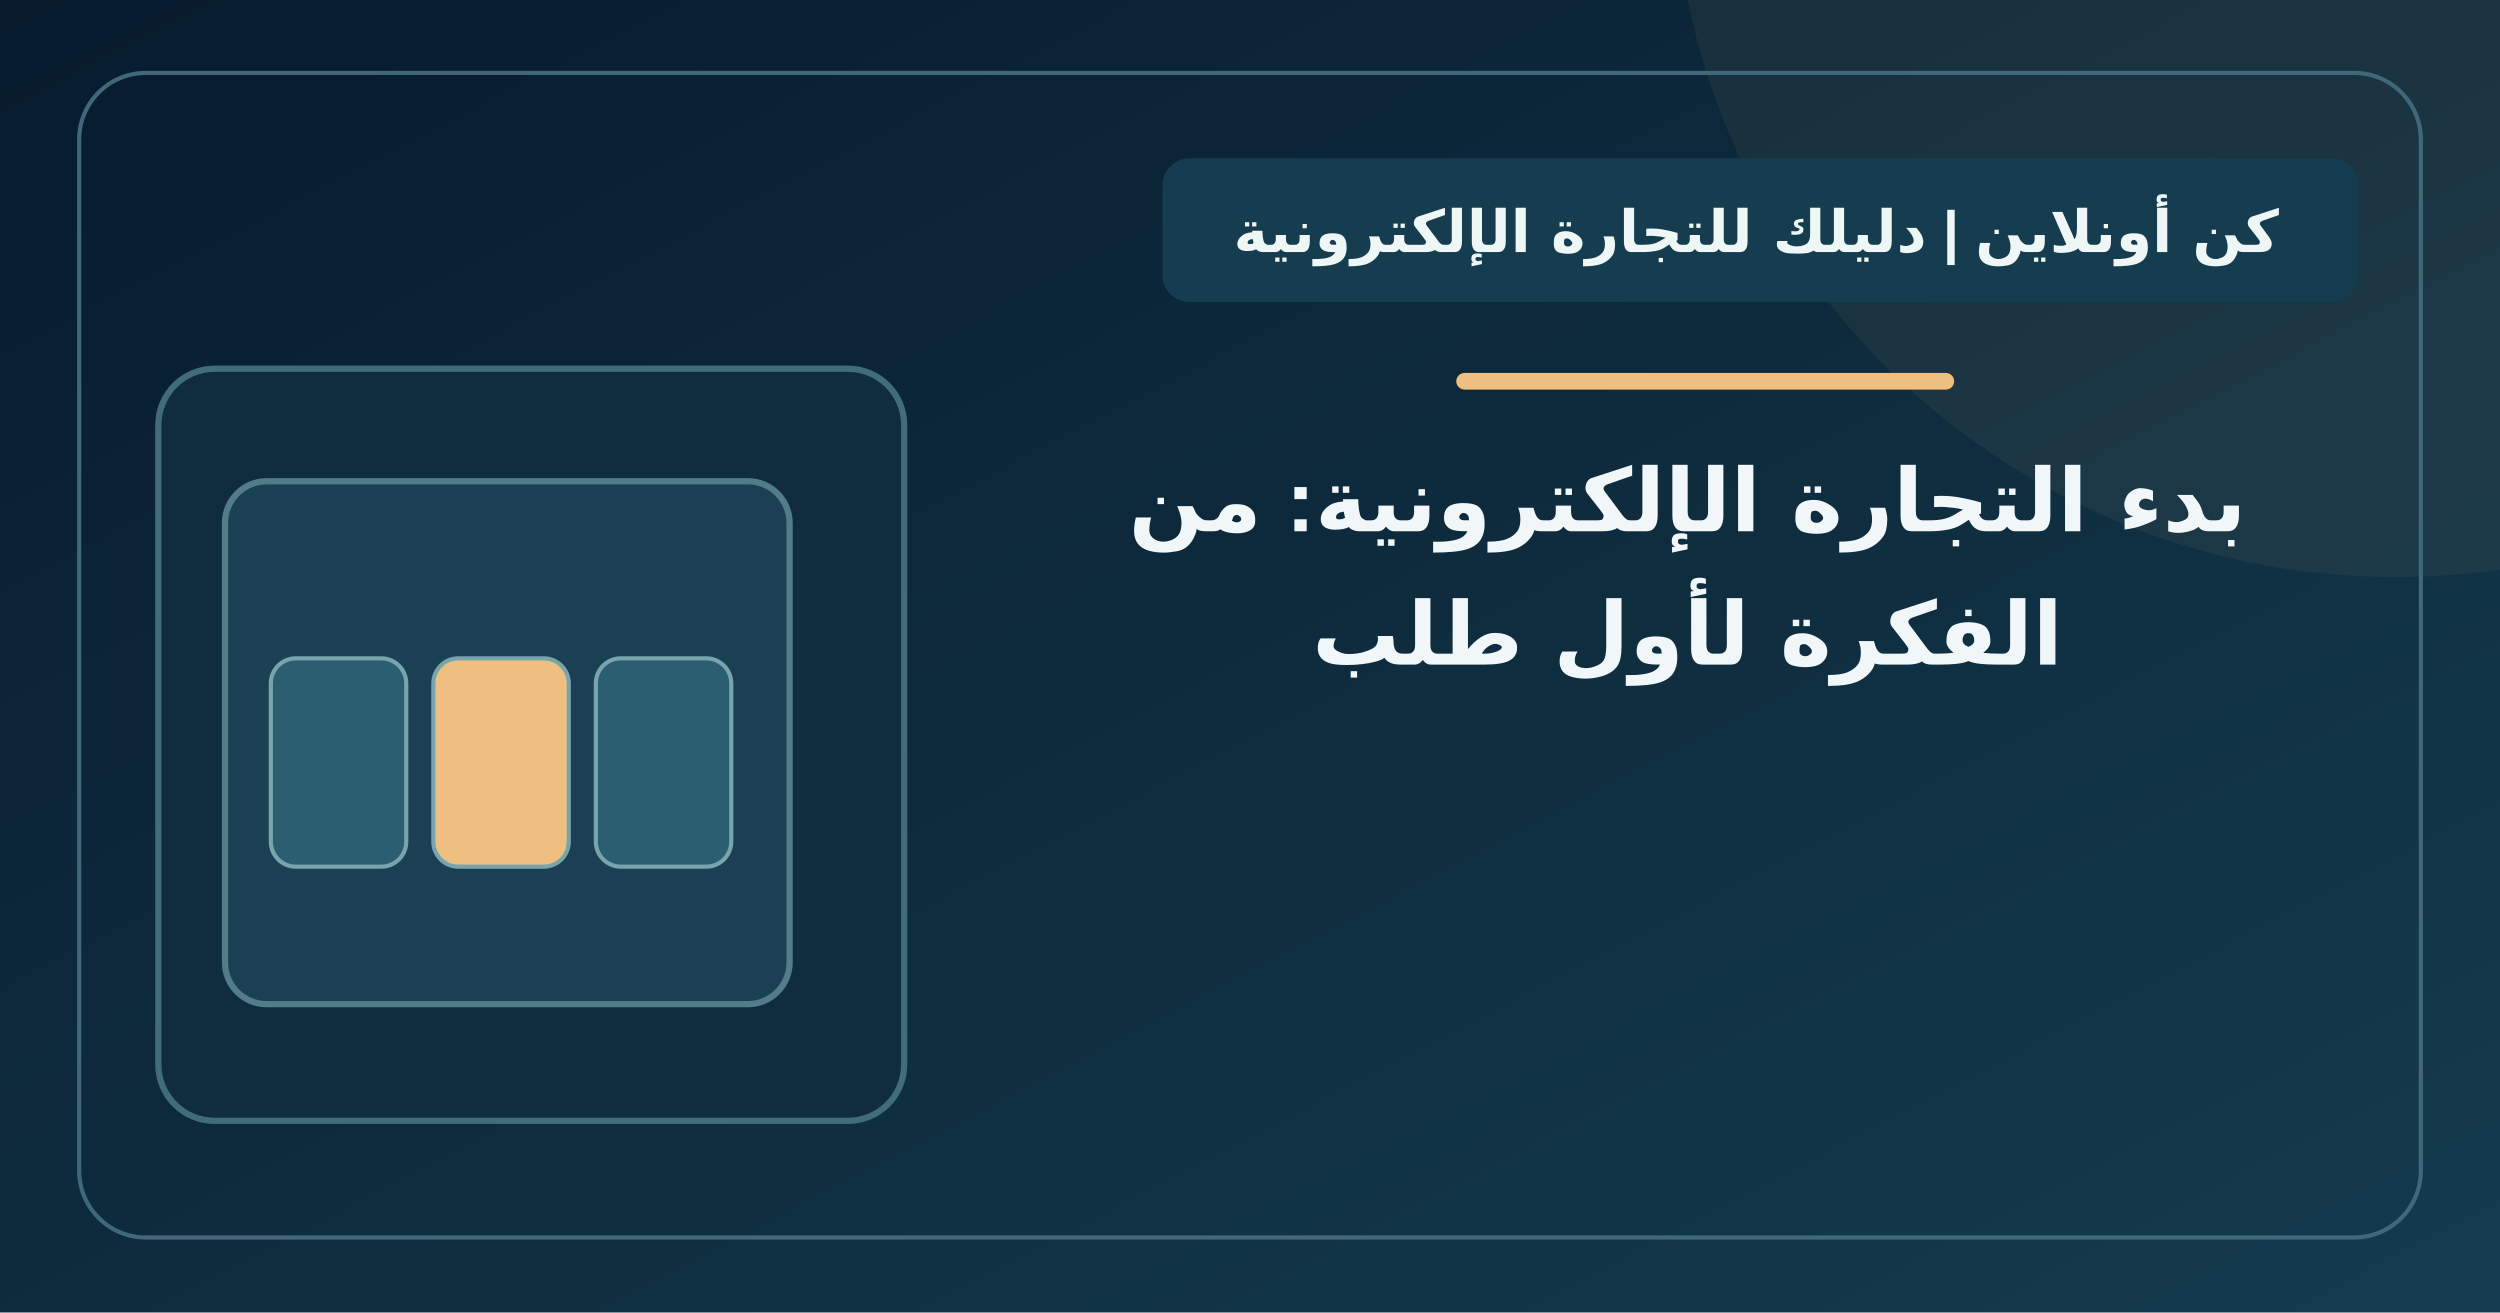
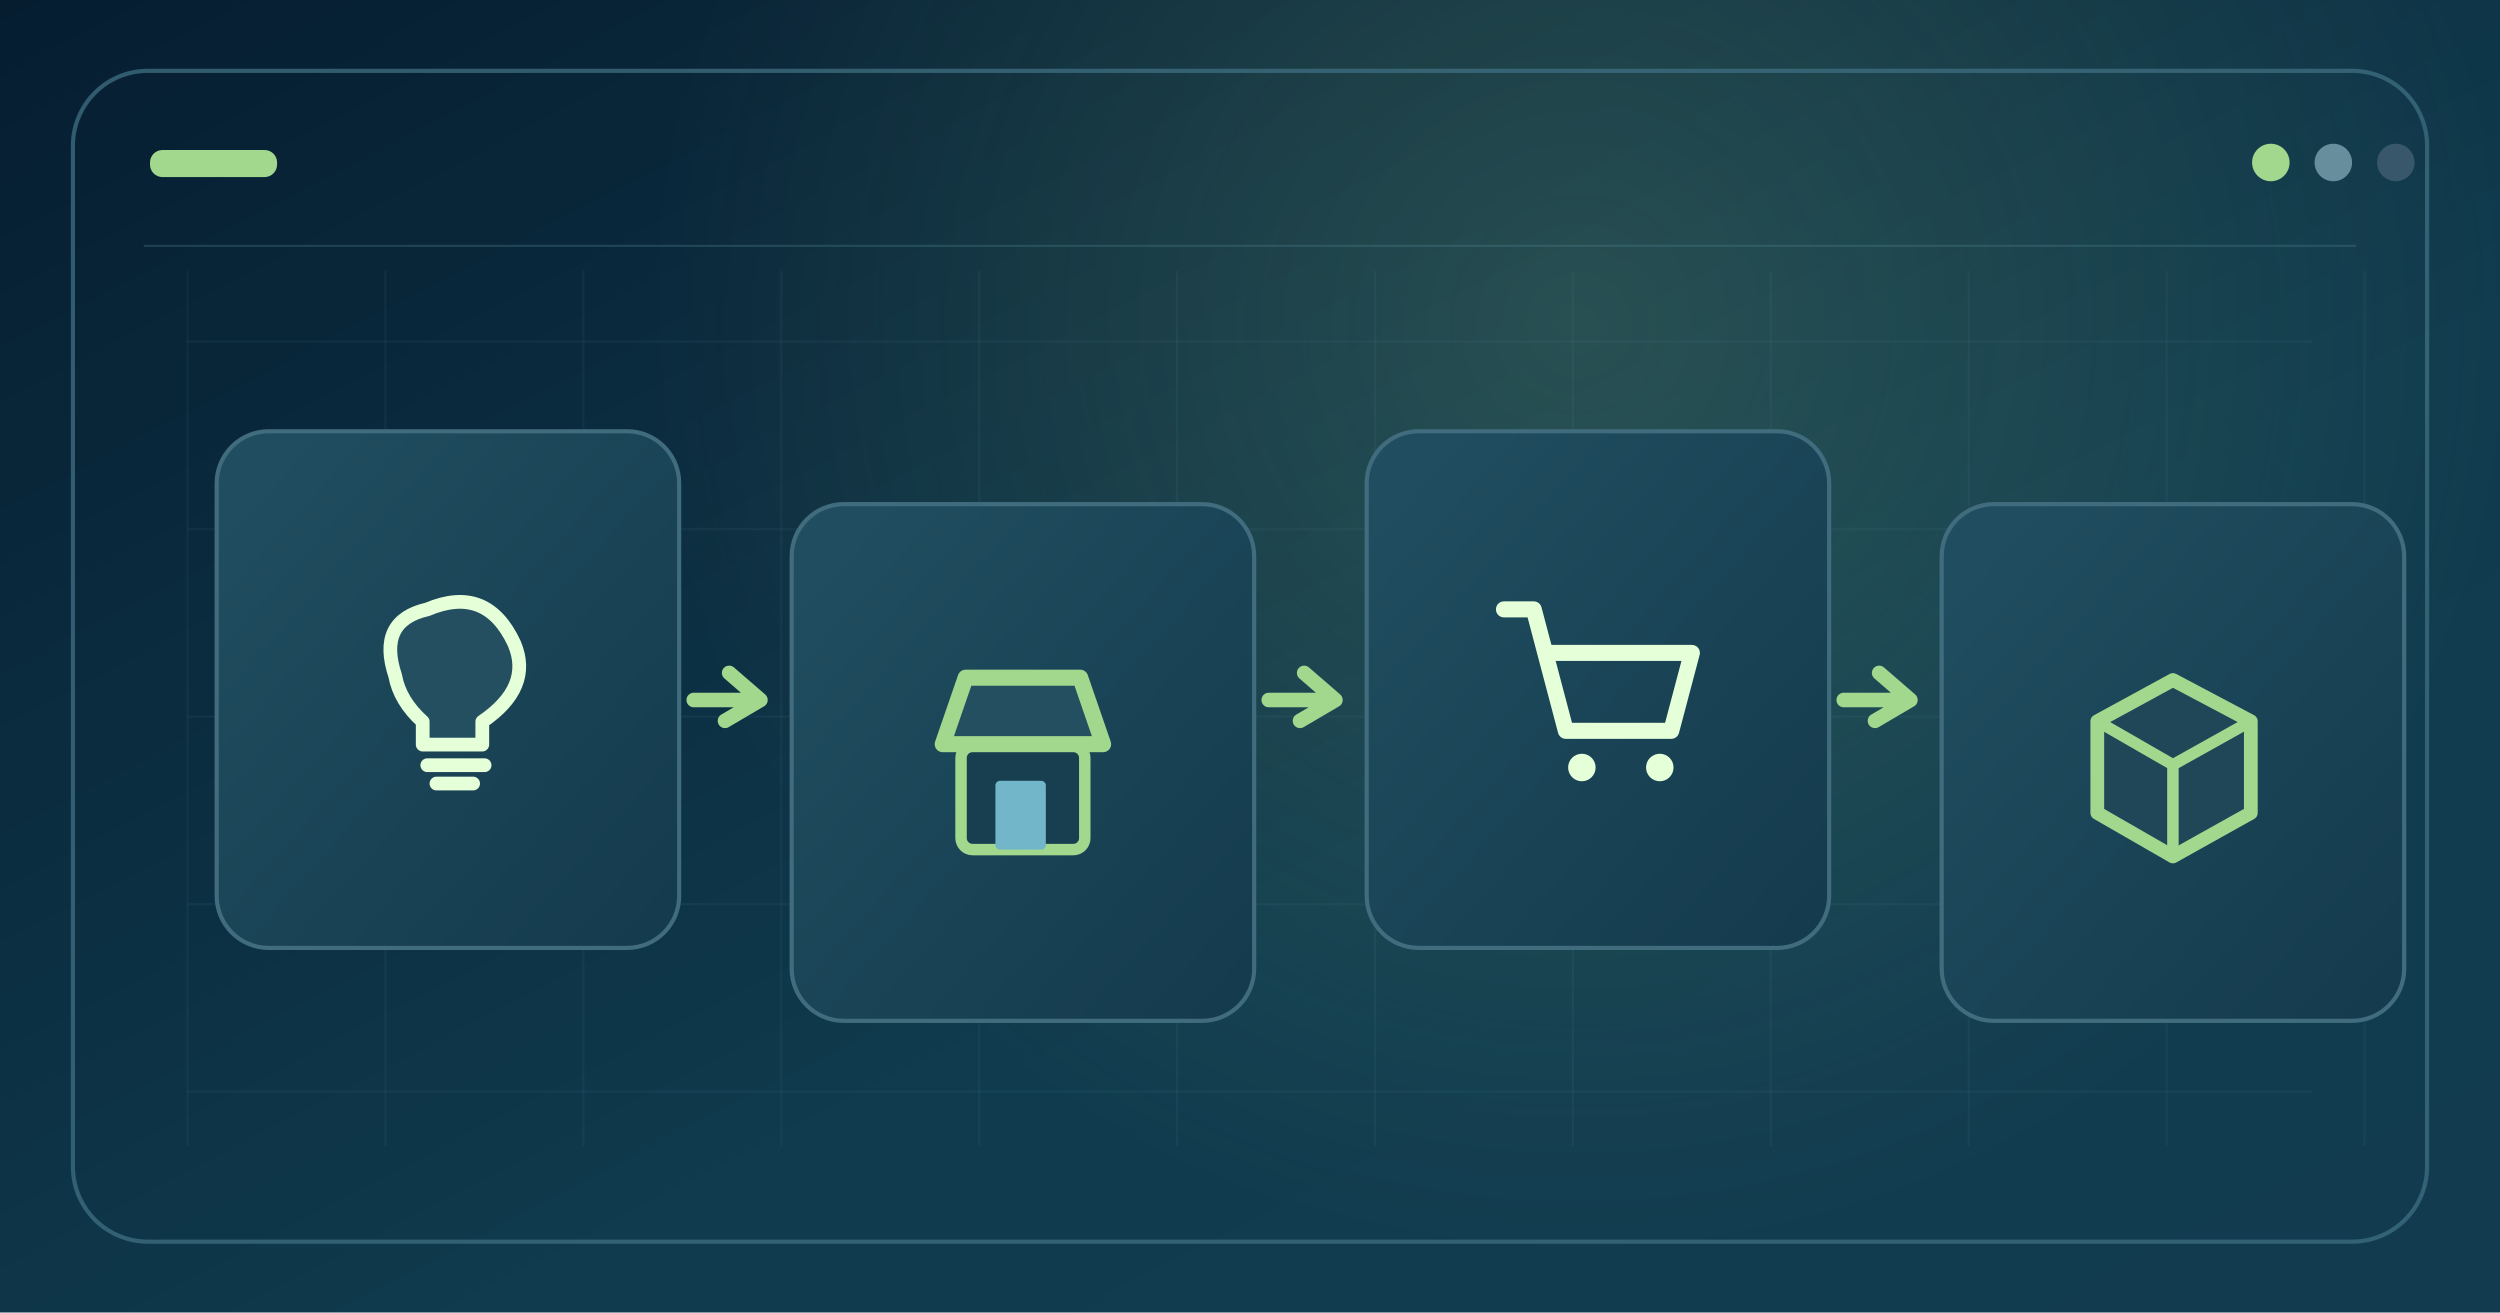
<svg xmlns="http://www.w3.org/2000/svg" width="1200" height="630" viewBox="0 0 1200 630" role="img" aria-labelledby="title desc">
  <defs>
-     <linearGradient id="g" x2="1" y2="1">
-       <stop stop-color="#071b2d" />
-       <stop offset="1" stop-color="#143c4e" />
+     <linearGradient id="back" x1="0" y1="0" x2="1" y2="1">
+       <stop stop-color="#061d30" />
+       <stop offset=".62" stop-color="#103b4e" />
+       <stop offset="1" stop-color="#123b50" />
    </linearGradient>
+     <linearGradient id="glass" x1="0" y1="0" x2="1" y2="1">
+       <stop stop-color="#214f61" />
+       <stop offset="1" stop-color="#143a4d" />
+     </linearGradient>
+     <radialGradient id="bloom">
+       <stop stop-color="#a2d78e" stop-opacity=".18" />
+       <stop offset="1" stop-color="#a2d78e" stop-opacity="0" />
+     </radialGradient>
  </defs>
-   <rect width="1200" height="630" fill="url(#g)" />
-   <circle cx="1150" cy="-70" r="347" fill="#efbf81" opacity=".06" />
-   <rect x="38" y="35" width="1124" height="559" rx="32" fill="none" stroke="#41677b" stroke-width="2" />
-   <rect x="76" y="177" width="358" height="361" rx="27" fill="#102c3f" stroke="#406d79" stroke-width="3" />
-   <rect x="108" y="231" width="271" height="251" rx="20" fill="#1c4053" stroke="#537c89" stroke-width="3" />
-   <rect x="130" y="316" width="65" height="100" rx="12" fill="#2c5e72" stroke="#78a4ad" stroke-width="2" />
-   <rect x="208" y="316" width="65" height="100" rx="12" fill="#efbf81" stroke="#78a4ad" stroke-width="2" />
-   <rect x="286" y="316" width="65" height="100" rx="12" fill="#2c5e72" stroke="#78a4ad" stroke-width="2" />
-   <rect x="558" y="76" width="574" height="69" rx="13" fill="#153d4f" />
-   <text x="843" y="121" text-anchor="middle" direction="rtl" font-family="Cairo,Tajawal,Arial,sans-serif" font-size="28" font-weight="700" fill="#eff6f6">كن أونلاين | دليلك للتجارة الإلكترونية</text>
-   <rect x="699" y="179" width="239" height="8" rx="4" fill="#efbf81" />
-   <text x="810" y="255" text-anchor="middle" direction="rtl" font-family="Cairo,Tajawal,Arial,sans-serif" font-size="42" font-weight="700" fill="#f1f7f9">بدء التجارة الإلكترونية: من</text>
-   <text x="810" y="319" text-anchor="middle" direction="rtl" font-family="Cairo,Tajawal,Arial,sans-serif" font-size="42" font-weight="700" fill="#f1f7f9">الفكرة لأول طلب</text>
+   <rect width="1200" height="630" fill="url(#back)" />
+   <circle cx="758" cy="156" r="450" fill="url(#bloom)" />
+   <rect x="35" y="34" width="1130" height="562" rx="36" fill="none" stroke="#3f6f81" stroke-width="2" opacity=".75" />
+   <path d="M69 118H1131" stroke="#4c7f8b" stroke-width="1" opacity=".34" />
+   <rect x="72" y="72" width="61" height="13" rx="6" fill="#a2d78e" />
+   <circle cx="1090" cy="78" r="9" fill="#a2d78e" />
+   <circle cx="1120" cy="78" r="9" fill="#668e9d" />
+   <circle cx="1150" cy="78" r="9" fill="#38576b" />
+   <g stroke="#508396" stroke-opacity=".10" stroke-width="1">
+     <path d="M90 130V550" />
+     <path d="M185 130V550" />
+     <path d="M280 130V550" />
+     <path d="M375 130V550" />
+     <path d="M470 130V550" />
+     <path d="M565 130V550" />
+     <path d="M660 130V550" />
+     <path d="M755 130V550" />
+     <path d="M850 130V550" />
+     <path d="M945 130V550" />
+     <path d="M1040 130V550" />
+     <path d="M1135 130V550" />
+     <path d="M90 164H1110" />
+     <path d="M90 254H1110" />
+     <path d="M90 344H1110" />
+     <path d="M90 434H1110" />
+     <path d="M90 524H1110" />
+   </g>
+   <rect x="104" y="207" width="222" height="248" rx="25" fill="url(#glass)" stroke="#416c7d" stroke-width="2" />
+   <g transform="translate(160 276) scale(1.1)">
+     <path d="M27 44Q19 20 41 15Q67 4 79 30Q87 49 65 64V74H39V64Q29 55 27 44ZM41 83H66" fill="#244f60" stroke="#e5ffd9" stroke-width="6" stroke-linecap="round" stroke-linejoin="round" />
+     <path d="M45 91H61" fill="none" stroke="#e5ffd9" stroke-width="6" stroke-linecap="round" stroke-linejoin="round" />
+   </g>
+   <path d="M333 336L365 336M350 323L365 336L348 346" fill="none" stroke="#a2d78e" stroke-width="7" stroke-linecap="round" stroke-linejoin="round" />
+   <rect x="380" y="242" width="222" height="248" rx="25" fill="url(#glass)" stroke="#416c7d" stroke-width="2" />
+   <g transform="translate(436 311) scale(1.1)">
+     <path d="M15 42L25 13H75L85 42Z" fill="#234f60" stroke="#a2d78e" stroke-width="7" stroke-linecap="round" stroke-linejoin="round" />
+     <rect x="23" y="43" width="54" height="45" rx="5" fill="#183f50" stroke="#a2d78e" stroke-width="5" />
+     <rect x="38" y="58" width="22" height="30" rx="2" fill="#72b6c9" stroke="none" stroke-width="0" />
+   </g>
+   <path d="M609 336L641 336M626 323L641 336L624 346" fill="none" stroke="#a2d78e" stroke-width="7" stroke-linecap="round" stroke-linejoin="round" />
+   <rect x="656" y="207" width="222" height="248" rx="25" fill="url(#glass)" stroke="#416c7d" stroke-width="2" />
+   <g transform="translate(712 276) scale(1.1)">
+     <path d="M9 15H22L36 68H82L91 34H29" fill="none" stroke="#e5ffd9" stroke-width="7" stroke-linecap="round" stroke-linejoin="round" />
+     <circle cx="43" cy="84" r="6" fill="#e5ffd9" stroke="none" stroke-width="0" />
+     <circle cx="77" cy="84" r="6" fill="#e5ffd9" stroke="none" stroke-width="0" />
+   </g>
+   <path d="M885 336L917 336M902 323L917 336L900 346" fill="none" stroke="#a2d78e" stroke-width="7" stroke-linecap="round" stroke-linejoin="round" />
+   <rect x="932" y="242" width="222" height="248" rx="25" fill="url(#glass)" stroke="#416c7d" stroke-width="2" />
+   <g transform="translate(988 311) scale(1.1)">
+     <path d="M17 32L50 14L84 32V72L50 91L17 72Z" fill="#204757" stroke="#a2d78e" stroke-width="6" stroke-linecap="round" stroke-linejoin="round" />
+     <path d="M17 32L50 51L84 32M50 51V91" fill="none" stroke="#a2d78e" stroke-width="5" stroke-linecap="round" stroke-linejoin="round" />
+   </g>
</svg>
